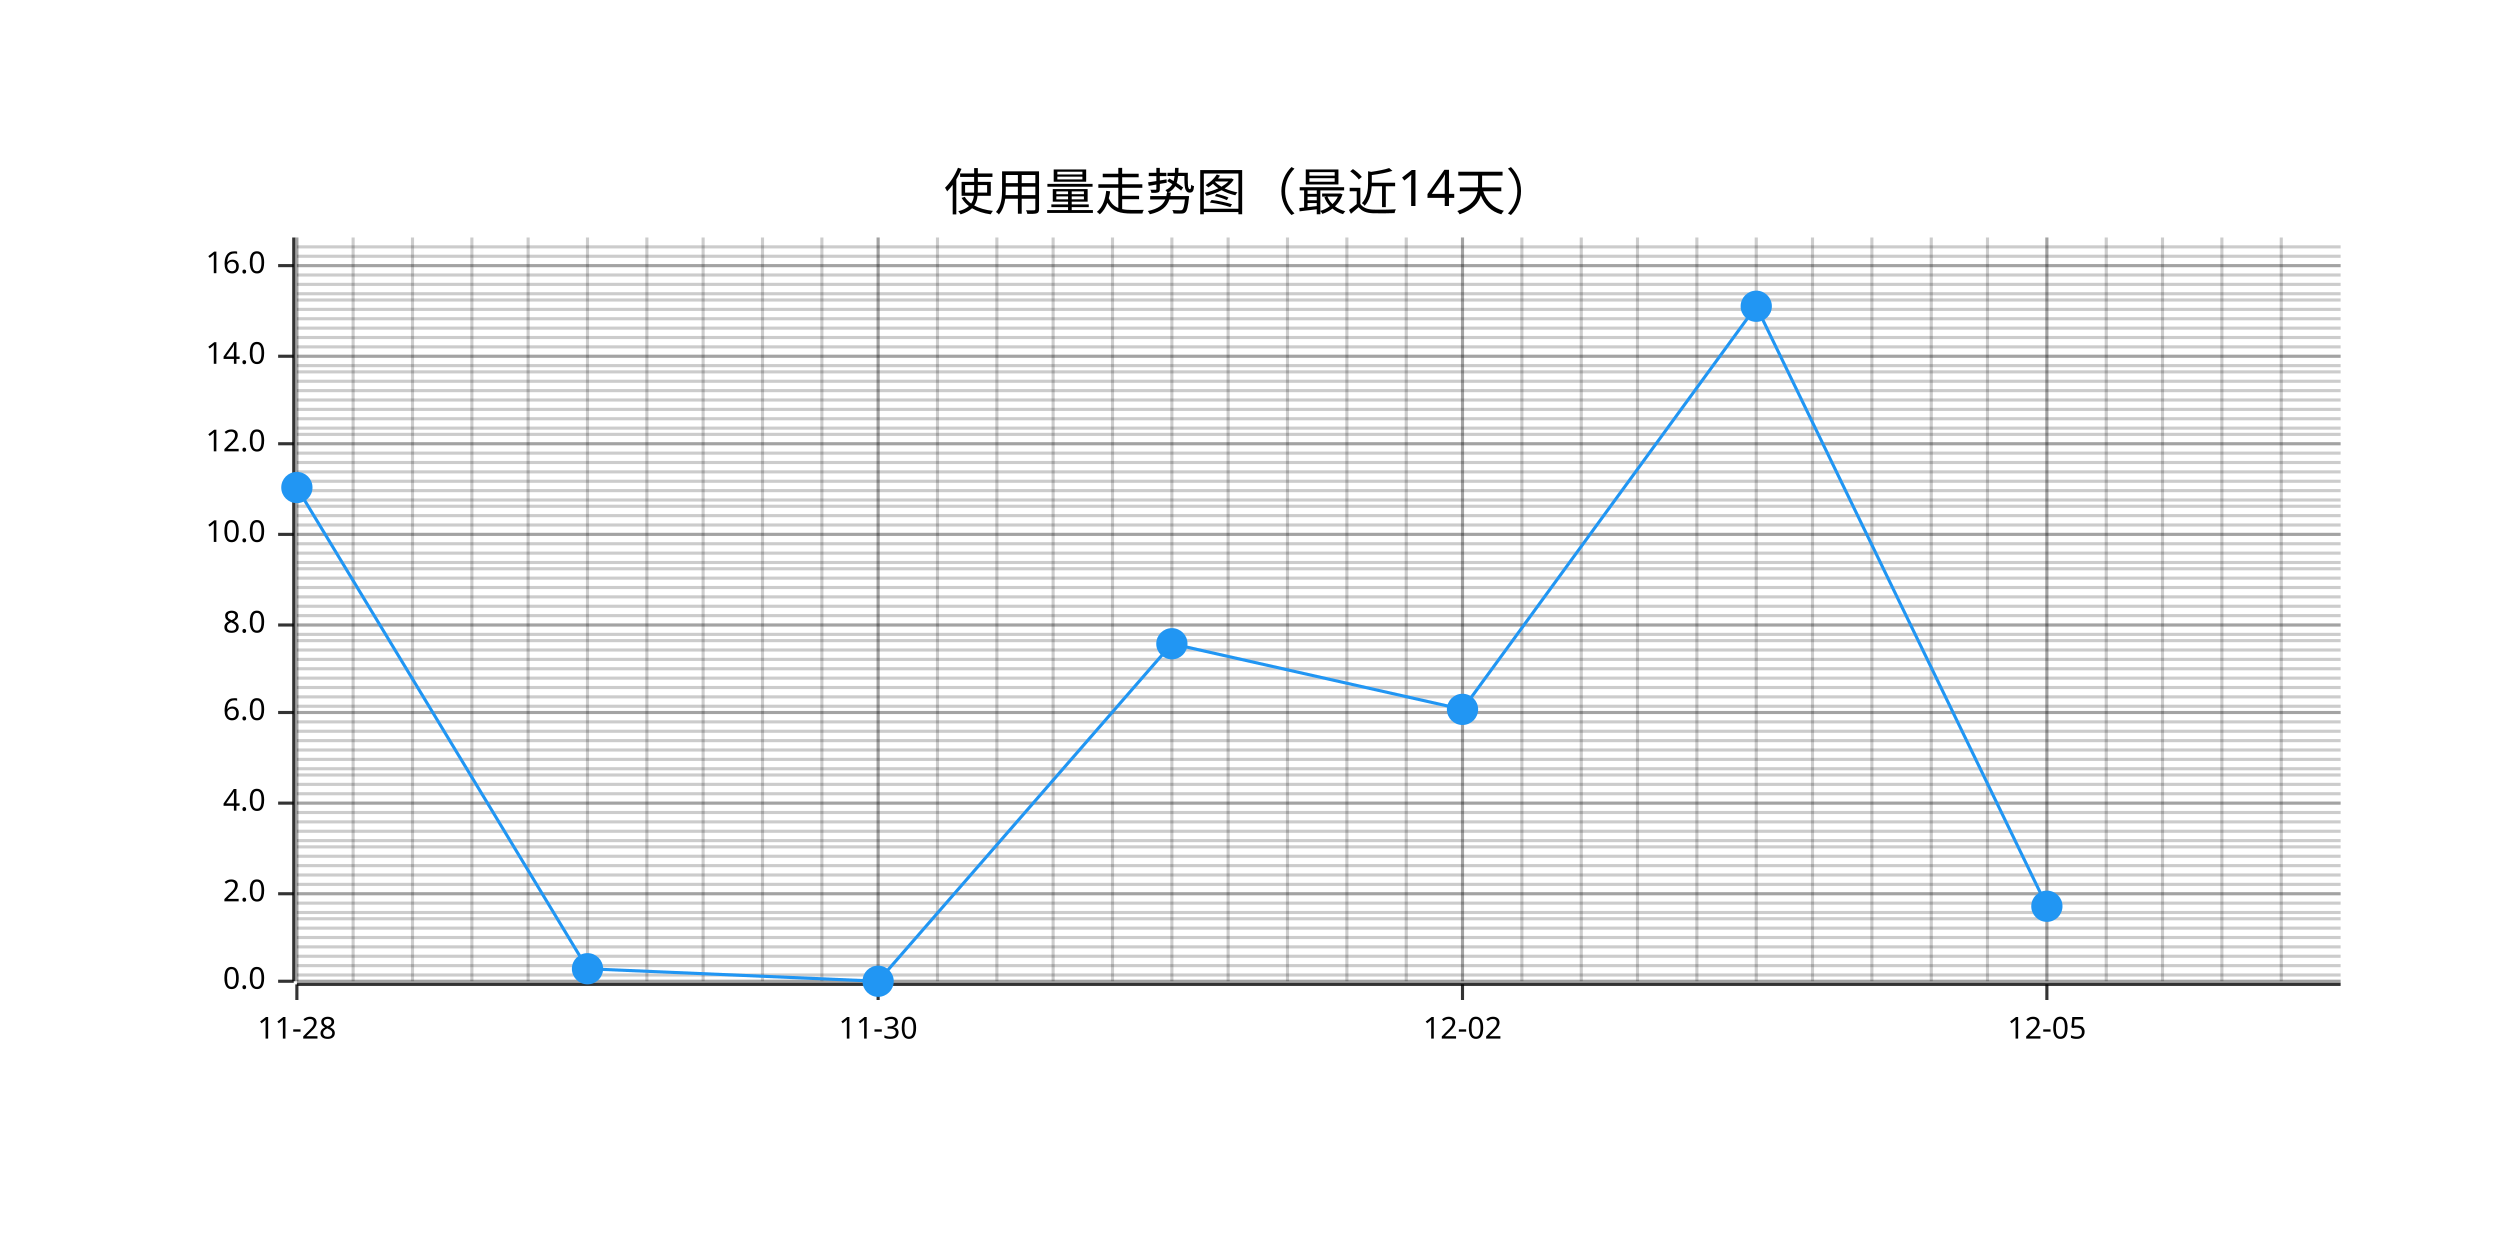
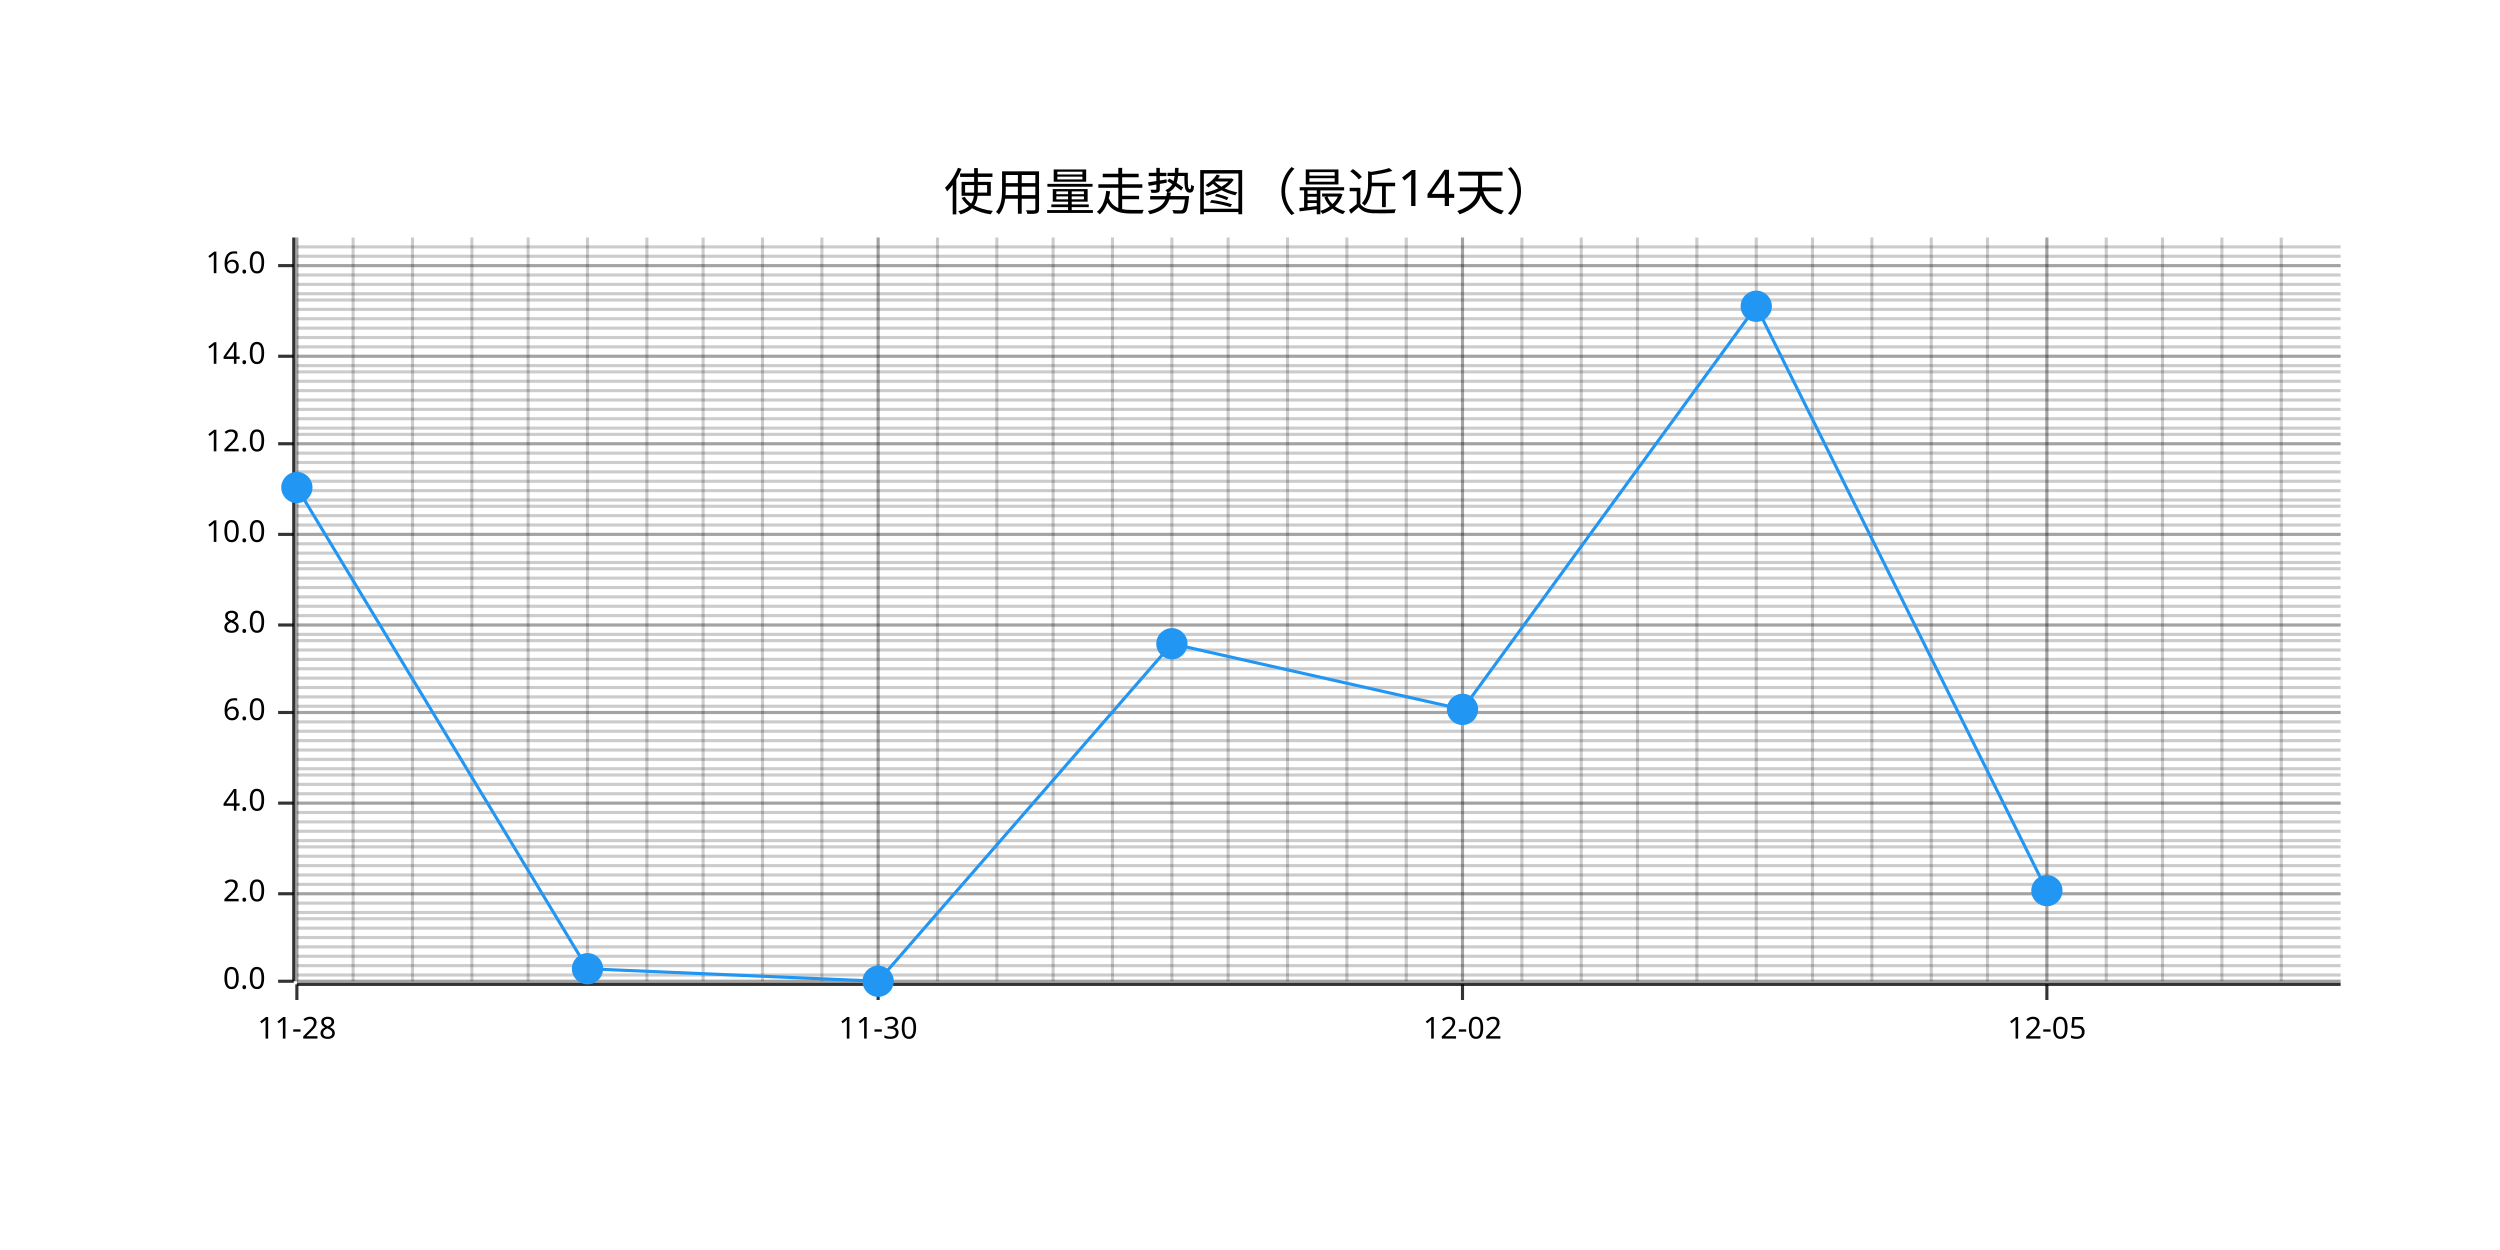
<svg xmlns="http://www.w3.org/2000/svg" width="800" height="400" viewBox="0 0 800 400">
  <rect x="0" y="0" width="800" height="400" opacity="1" fill="#FFFFFF" stroke="none" />
  <text x="400" y="55" dy="0.76em" text-anchor="middle" font-family="sans-serif" font-size="16.129" opacity="1" fill="#000000">
使用量走势图（最近14天）
</text>
  <line opacity="0.2" stroke="#000000" stroke-width="1" x1="95" y1="314" x2="95" y2="76" />
  <line opacity="0.2" stroke="#000000" stroke-width="1" x1="113" y1="314" x2="113" y2="76" />
  <line opacity="0.2" stroke="#000000" stroke-width="1" x1="132" y1="314" x2="132" y2="76" />
  <line opacity="0.2" stroke="#000000" stroke-width="1" x1="151" y1="314" x2="151" y2="76" />
  <line opacity="0.2" stroke="#000000" stroke-width="1" x1="169" y1="314" x2="169" y2="76" />
  <line opacity="0.2" stroke="#000000" stroke-width="1" x1="188" y1="314" x2="188" y2="76" />
  <line opacity="0.2" stroke="#000000" stroke-width="1" x1="207" y1="314" x2="207" y2="76" />
  <line opacity="0.2" stroke="#000000" stroke-width="1" x1="225" y1="314" x2="225" y2="76" />
  <line opacity="0.2" stroke="#000000" stroke-width="1" x1="244" y1="314" x2="244" y2="76" />
  <line opacity="0.2" stroke="#000000" stroke-width="1" x1="263" y1="314" x2="263" y2="76" />
  <line opacity="0.2" stroke="#000000" stroke-width="1" x1="281" y1="314" x2="281" y2="76" />
  <line opacity="0.2" stroke="#000000" stroke-width="1" x1="300" y1="314" x2="300" y2="76" />
  <line opacity="0.2" stroke="#000000" stroke-width="1" x1="319" y1="314" x2="319" y2="76" />
  <line opacity="0.2" stroke="#000000" stroke-width="1" x1="337" y1="314" x2="337" y2="76" />
  <line opacity="0.2" stroke="#000000" stroke-width="1" x1="356" y1="314" x2="356" y2="76" />
  <line opacity="0.2" stroke="#000000" stroke-width="1" x1="375" y1="314" x2="375" y2="76" />
  <line opacity="0.2" stroke="#000000" stroke-width="1" x1="393" y1="314" x2="393" y2="76" />
  <line opacity="0.2" stroke="#000000" stroke-width="1" x1="412" y1="314" x2="412" y2="76" />
  <line opacity="0.2" stroke="#000000" stroke-width="1" x1="431" y1="314" x2="431" y2="76" />
  <line opacity="0.2" stroke="#000000" stroke-width="1" x1="450" y1="314" x2="450" y2="76" />
  <line opacity="0.2" stroke="#000000" stroke-width="1" x1="468" y1="314" x2="468" y2="76" />
  <line opacity="0.2" stroke="#000000" stroke-width="1" x1="487" y1="314" x2="487" y2="76" />
  <line opacity="0.2" stroke="#000000" stroke-width="1" x1="506" y1="314" x2="506" y2="76" />
  <line opacity="0.2" stroke="#000000" stroke-width="1" x1="524" y1="314" x2="524" y2="76" />
  <line opacity="0.2" stroke="#000000" stroke-width="1" x1="543" y1="314" x2="543" y2="76" />
  <line opacity="0.2" stroke="#000000" stroke-width="1" x1="562" y1="314" x2="562" y2="76" />
  <line opacity="0.2" stroke="#000000" stroke-width="1" x1="580" y1="314" x2="580" y2="76" />
  <line opacity="0.2" stroke="#000000" stroke-width="1" x1="599" y1="314" x2="599" y2="76" />
  <line opacity="0.2" stroke="#000000" stroke-width="1" x1="618" y1="314" x2="618" y2="76" />
  <line opacity="0.2" stroke="#000000" stroke-width="1" x1="636" y1="314" x2="636" y2="76" />
  <line opacity="0.2" stroke="#000000" stroke-width="1" x1="655" y1="314" x2="655" y2="76" />
  <line opacity="0.2" stroke="#000000" stroke-width="1" x1="674" y1="314" x2="674" y2="76" />
  <line opacity="0.2" stroke="#000000" stroke-width="1" x1="692" y1="314" x2="692" y2="76" />
  <line opacity="0.2" stroke="#000000" stroke-width="1" x1="711" y1="314" x2="711" y2="76" />
  <line opacity="0.2" stroke="#000000" stroke-width="1" x1="730" y1="314" x2="730" y2="76" />
  <line opacity="0.2" stroke="#000000" stroke-width="1" x1="95" y1="314" x2="749" y2="314" />
  <line opacity="0.2" stroke="#000000" stroke-width="1" x1="95" y1="312" x2="749" y2="312" />
  <line opacity="0.2" stroke="#000000" stroke-width="1" x1="95" y1="309" x2="749" y2="309" />
  <line opacity="0.2" stroke="#000000" stroke-width="1" x1="95" y1="306" x2="749" y2="306" />
  <line opacity="0.2" stroke="#000000" stroke-width="1" x1="95" y1="303" x2="749" y2="303" />
  <line opacity="0.2" stroke="#000000" stroke-width="1" x1="95" y1="300" x2="749" y2="300" />
  <line opacity="0.2" stroke="#000000" stroke-width="1" x1="95" y1="297" x2="749" y2="297" />
  <line opacity="0.2" stroke="#000000" stroke-width="1" x1="95" y1="294" x2="749" y2="294" />
  <line opacity="0.2" stroke="#000000" stroke-width="1" x1="95" y1="292" x2="749" y2="292" />
  <line opacity="0.2" stroke="#000000" stroke-width="1" x1="95" y1="289" x2="749" y2="289" />
  <line opacity="0.2" stroke="#000000" stroke-width="1" x1="95" y1="286" x2="749" y2="286" />
  <line opacity="0.2" stroke="#000000" stroke-width="1" x1="95" y1="283" x2="749" y2="283" />
  <line opacity="0.2" stroke="#000000" stroke-width="1" x1="95" y1="280" x2="749" y2="280" />
  <line opacity="0.2" stroke="#000000" stroke-width="1" x1="95" y1="277" x2="749" y2="277" />
  <line opacity="0.2" stroke="#000000" stroke-width="1" x1="95" y1="274" x2="749" y2="274" />
  <line opacity="0.2" stroke="#000000" stroke-width="1" x1="95" y1="271" x2="749" y2="271" />
  <line opacity="0.2" stroke="#000000" stroke-width="1" x1="95" y1="269" x2="749" y2="269" />
  <line opacity="0.2" stroke="#000000" stroke-width="1" x1="95" y1="266" x2="749" y2="266" />
  <line opacity="0.2" stroke="#000000" stroke-width="1" x1="95" y1="263" x2="749" y2="263" />
  <line opacity="0.2" stroke="#000000" stroke-width="1" x1="95" y1="260" x2="749" y2="260" />
  <line opacity="0.2" stroke="#000000" stroke-width="1" x1="95" y1="257" x2="749" y2="257" />
  <line opacity="0.2" stroke="#000000" stroke-width="1" x1="95" y1="254" x2="749" y2="254" />
  <line opacity="0.2" stroke="#000000" stroke-width="1" x1="95" y1="251" x2="749" y2="251" />
  <line opacity="0.2" stroke="#000000" stroke-width="1" x1="95" y1="248" x2="749" y2="248" />
  <line opacity="0.2" stroke="#000000" stroke-width="1" x1="95" y1="246" x2="749" y2="246" />
  <line opacity="0.2" stroke="#000000" stroke-width="1" x1="95" y1="243" x2="749" y2="243" />
  <line opacity="0.2" stroke="#000000" stroke-width="1" x1="95" y1="240" x2="749" y2="240" />
  <line opacity="0.2" stroke="#000000" stroke-width="1" x1="95" y1="237" x2="749" y2="237" />
  <line opacity="0.2" stroke="#000000" stroke-width="1" x1="95" y1="234" x2="749" y2="234" />
  <line opacity="0.2" stroke="#000000" stroke-width="1" x1="95" y1="231" x2="749" y2="231" />
  <line opacity="0.2" stroke="#000000" stroke-width="1" x1="95" y1="228" x2="749" y2="228" />
  <line opacity="0.2" stroke="#000000" stroke-width="1" x1="95" y1="226" x2="749" y2="226" />
  <line opacity="0.2" stroke="#000000" stroke-width="1" x1="95" y1="223" x2="749" y2="223" />
  <line opacity="0.2" stroke="#000000" stroke-width="1" x1="95" y1="220" x2="749" y2="220" />
  <line opacity="0.2" stroke="#000000" stroke-width="1" x1="95" y1="217" x2="749" y2="217" />
  <line opacity="0.2" stroke="#000000" stroke-width="1" x1="95" y1="214" x2="749" y2="214" />
  <line opacity="0.2" stroke="#000000" stroke-width="1" x1="95" y1="211" x2="749" y2="211" />
  <line opacity="0.2" stroke="#000000" stroke-width="1" x1="95" y1="208" x2="749" y2="208" />
  <line opacity="0.2" stroke="#000000" stroke-width="1" x1="95" y1="205" x2="749" y2="205" />
  <line opacity="0.2" stroke="#000000" stroke-width="1" x1="95" y1="203" x2="749" y2="203" />
  <line opacity="0.2" stroke="#000000" stroke-width="1" x1="95" y1="200" x2="749" y2="200" />
  <line opacity="0.2" stroke="#000000" stroke-width="1" x1="95" y1="197" x2="749" y2="197" />
  <line opacity="0.2" stroke="#000000" stroke-width="1" x1="95" y1="194" x2="749" y2="194" />
  <line opacity="0.2" stroke="#000000" stroke-width="1" x1="95" y1="191" x2="749" y2="191" />
  <line opacity="0.2" stroke="#000000" stroke-width="1" x1="95" y1="188" x2="749" y2="188" />
  <line opacity="0.2" stroke="#000000" stroke-width="1" x1="95" y1="185" x2="749" y2="185" />
  <line opacity="0.2" stroke="#000000" stroke-width="1" x1="95" y1="182" x2="749" y2="182" />
  <line opacity="0.2" stroke="#000000" stroke-width="1" x1="95" y1="180" x2="749" y2="180" />
  <line opacity="0.2" stroke="#000000" stroke-width="1" x1="95" y1="177" x2="749" y2="177" />
  <line opacity="0.2" stroke="#000000" stroke-width="1" x1="95" y1="174" x2="749" y2="174" />
  <line opacity="0.2" stroke="#000000" stroke-width="1" x1="95" y1="171" x2="749" y2="171" />
  <line opacity="0.2" stroke="#000000" stroke-width="1" x1="95" y1="168" x2="749" y2="168" />
  <line opacity="0.2" stroke="#000000" stroke-width="1" x1="95" y1="165" x2="749" y2="165" />
  <line opacity="0.2" stroke="#000000" stroke-width="1" x1="95" y1="162" x2="749" y2="162" />
  <line opacity="0.2" stroke="#000000" stroke-width="1" x1="95" y1="160" x2="749" y2="160" />
  <line opacity="0.2" stroke="#000000" stroke-width="1" x1="95" y1="157" x2="749" y2="157" />
  <line opacity="0.2" stroke="#000000" stroke-width="1" x1="95" y1="154" x2="749" y2="154" />
  <line opacity="0.2" stroke="#000000" stroke-width="1" x1="95" y1="151" x2="749" y2="151" />
  <line opacity="0.2" stroke="#000000" stroke-width="1" x1="95" y1="148" x2="749" y2="148" />
  <line opacity="0.2" stroke="#000000" stroke-width="1" x1="95" y1="145" x2="749" y2="145" />
  <line opacity="0.2" stroke="#000000" stroke-width="1" x1="95" y1="142" x2="749" y2="142" />
  <line opacity="0.2" stroke="#000000" stroke-width="1" x1="95" y1="139" x2="749" y2="139" />
  <line opacity="0.2" stroke="#000000" stroke-width="1" x1="95" y1="137" x2="749" y2="137" />
  <line opacity="0.2" stroke="#000000" stroke-width="1" x1="95" y1="134" x2="749" y2="134" />
  <line opacity="0.2" stroke="#000000" stroke-width="1" x1="95" y1="131" x2="749" y2="131" />
  <line opacity="0.2" stroke="#000000" stroke-width="1" x1="95" y1="128" x2="749" y2="128" />
  <line opacity="0.2" stroke="#000000" stroke-width="1" x1="95" y1="125" x2="749" y2="125" />
  <line opacity="0.2" stroke="#000000" stroke-width="1" x1="95" y1="122" x2="749" y2="122" />
  <line opacity="0.2" stroke="#000000" stroke-width="1" x1="95" y1="119" x2="749" y2="119" />
  <line opacity="0.2" stroke="#000000" stroke-width="1" x1="95" y1="117" x2="749" y2="117" />
  <line opacity="0.2" stroke="#000000" stroke-width="1" x1="95" y1="114" x2="749" y2="114" />
  <line opacity="0.2" stroke="#000000" stroke-width="1" x1="95" y1="111" x2="749" y2="111" />
  <line opacity="0.2" stroke="#000000" stroke-width="1" x1="95" y1="108" x2="749" y2="108" />
  <line opacity="0.2" stroke="#000000" stroke-width="1" x1="95" y1="105" x2="749" y2="105" />
  <line opacity="0.2" stroke="#000000" stroke-width="1" x1="95" y1="102" x2="749" y2="102" />
  <line opacity="0.2" stroke="#000000" stroke-width="1" x1="95" y1="99" x2="749" y2="99" />
  <line opacity="0.2" stroke="#000000" stroke-width="1" x1="95" y1="96" x2="749" y2="96" />
  <line opacity="0.2" stroke="#000000" stroke-width="1" x1="95" y1="94" x2="749" y2="94" />
  <line opacity="0.2" stroke="#000000" stroke-width="1" x1="95" y1="91" x2="749" y2="91" />
  <line opacity="0.2" stroke="#000000" stroke-width="1" x1="95" y1="88" x2="749" y2="88" />
  <line opacity="0.2" stroke="#000000" stroke-width="1" x1="95" y1="85" x2="749" y2="85" />
  <line opacity="0.2" stroke="#000000" stroke-width="1" x1="95" y1="82" x2="749" y2="82" />
  <line opacity="0.2" stroke="#000000" stroke-width="1" x1="95" y1="79" x2="749" y2="79" />
  <line opacity="0.2" stroke="#000000" stroke-width="1" x1="95" y1="314" x2="95" y2="76" />
  <line opacity="0.2" stroke="#000000" stroke-width="1" x1="281" y1="314" x2="281" y2="76" />
  <line opacity="0.2" stroke="#000000" stroke-width="1" x1="468" y1="314" x2="468" y2="76" />
  <line opacity="0.2" stroke="#000000" stroke-width="1" x1="655" y1="314" x2="655" y2="76" />
  <line opacity="0.2" stroke="#000000" stroke-width="1" x1="95" y1="314" x2="749" y2="314" />
  <line opacity="0.2" stroke="#000000" stroke-width="1" x1="95" y1="286" x2="749" y2="286" />
  <line opacity="0.2" stroke="#000000" stroke-width="1" x1="95" y1="257" x2="749" y2="257" />
  <line opacity="0.2" stroke="#000000" stroke-width="1" x1="95" y1="228" x2="749" y2="228" />
  <line opacity="0.2" stroke="#000000" stroke-width="1" x1="95" y1="200" x2="749" y2="200" />
  <line opacity="0.2" stroke="#000000" stroke-width="1" x1="95" y1="171" x2="749" y2="171" />
  <line opacity="0.2" stroke="#000000" stroke-width="1" x1="95" y1="142" x2="749" y2="142" />
  <line opacity="0.2" stroke="#000000" stroke-width="1" x1="95" y1="114" x2="749" y2="114" />
  <line opacity="0.2" stroke="#000000" stroke-width="1" x1="95" y1="85" x2="749" y2="85" />
  <polyline fill="none" opacity="0.8" stroke="#000000" stroke-width="1" points="94,76 94,314 " />
  <text x="85" y="314" dy="0.5ex" text-anchor="end" font-family="sans-serif" font-size="9.677" opacity="1" fill="#000000">
0.0
</text>
  <polyline fill="none" opacity="0.8" stroke="#000000" stroke-width="1" points="89,314 94,314 " />
  <text x="85" y="286" dy="0.5ex" text-anchor="end" font-family="sans-serif" font-size="9.677" opacity="1" fill="#000000">
2.0
</text>
  <polyline fill="none" opacity="0.8" stroke="#000000" stroke-width="1" points="89,286 94,286 " />
  <text x="85" y="257" dy="0.5ex" text-anchor="end" font-family="sans-serif" font-size="9.677" opacity="1" fill="#000000">
4.0
</text>
  <polyline fill="none" opacity="0.8" stroke="#000000" stroke-width="1" points="89,257 94,257 " />
  <text x="85" y="228" dy="0.5ex" text-anchor="end" font-family="sans-serif" font-size="9.677" opacity="1" fill="#000000">
6.0
</text>
  <polyline fill="none" opacity="0.8" stroke="#000000" stroke-width="1" points="89,228 94,228 " />
  <text x="85" y="200" dy="0.5ex" text-anchor="end" font-family="sans-serif" font-size="9.677" opacity="1" fill="#000000">
8.0
</text>
  <polyline fill="none" opacity="0.8" stroke="#000000" stroke-width="1" points="89,200 94,200 " />
  <text x="85" y="171" dy="0.5ex" text-anchor="end" font-family="sans-serif" font-size="9.677" opacity="1" fill="#000000">
10.0
</text>
  <polyline fill="none" opacity="0.8" stroke="#000000" stroke-width="1" points="89,171 94,171 " />
  <text x="85" y="142" dy="0.5ex" text-anchor="end" font-family="sans-serif" font-size="9.677" opacity="1" fill="#000000">
12.0
</text>
  <polyline fill="none" opacity="0.8" stroke="#000000" stroke-width="1" points="89,142 94,142 " />
  <text x="85" y="114" dy="0.5ex" text-anchor="end" font-family="sans-serif" font-size="9.677" opacity="1" fill="#000000">
14.0
</text>
  <polyline fill="none" opacity="0.8" stroke="#000000" stroke-width="1" points="89,114 94,114 " />
  <text x="85" y="85" dy="0.5ex" text-anchor="end" font-family="sans-serif" font-size="9.677" opacity="1" fill="#000000">
16.0
</text>
  <polyline fill="none" opacity="0.8" stroke="#000000" stroke-width="1" points="89,85 94,85 " />
  <polyline fill="none" opacity="0.8" stroke="#000000" stroke-width="1" points="95,315 749,315 " />
  <text x="95" y="325" dy="0.76em" text-anchor="middle" font-family="sans-serif" font-size="9.677" opacity="1" fill="#000000">
11-28
</text>
  <polyline fill="none" opacity="0.8" stroke="#000000" stroke-width="1" points="95,315 95,320 " />
  <text x="281" y="325" dy="0.76em" text-anchor="middle" font-family="sans-serif" font-size="9.677" opacity="1" fill="#000000">
11-30
</text>
  <polyline fill="none" opacity="0.8" stroke="#000000" stroke-width="1" points="281,315 281,320 " />
  <text x="468" y="325" dy="0.76em" text-anchor="middle" font-family="sans-serif" font-size="9.677" opacity="1" fill="#000000">
12-02
</text>
  <polyline fill="none" opacity="0.8" stroke="#000000" stroke-width="1" points="468,315 468,320 " />
  <text x="655" y="325" dy="0.76em" text-anchor="middle" font-family="sans-serif" font-size="9.677" opacity="1" fill="#000000">
12-05
</text>
  <polyline fill="none" opacity="0.8" stroke="#000000" stroke-width="1" points="655,315 655,320 " />
-   <polyline fill="none" opacity="1" stroke="#2196F3" stroke-width="1" points="95,156 188,310 281,314 375,206 468,227 562,98 655,290 " />
+   <polyline fill="none" opacity="1" stroke="#2196F3" stroke-width="1" points="95,156 188,310 281,314 375,206 468,227 562,98 655,285 " />
  <circle cx="95" cy="156" r="5" opacity="1" fill="#2196F3" stroke="none" stroke-width="1" />
  <circle cx="188" cy="310" r="5" opacity="1" fill="#2196F3" stroke="none" stroke-width="1" />
  <circle cx="281" cy="314" r="5" opacity="1" fill="#2196F3" stroke="none" stroke-width="1" />
  <circle cx="375" cy="206" r="5" opacity="1" fill="#2196F3" stroke="none" stroke-width="1" />
  <circle cx="468" cy="227" r="5" opacity="1" fill="#2196F3" stroke="none" stroke-width="1" />
  <circle cx="562" cy="98" r="5" opacity="1" fill="#2196F3" stroke="none" stroke-width="1" />
-   <circle cx="655" cy="290" r="5" opacity="1" fill="#2196F3" stroke="none" stroke-width="1" />
+   <circle cx="655" cy="285" r="5" opacity="1" fill="#2196F3" stroke="none" stroke-width="1" />
</svg>
